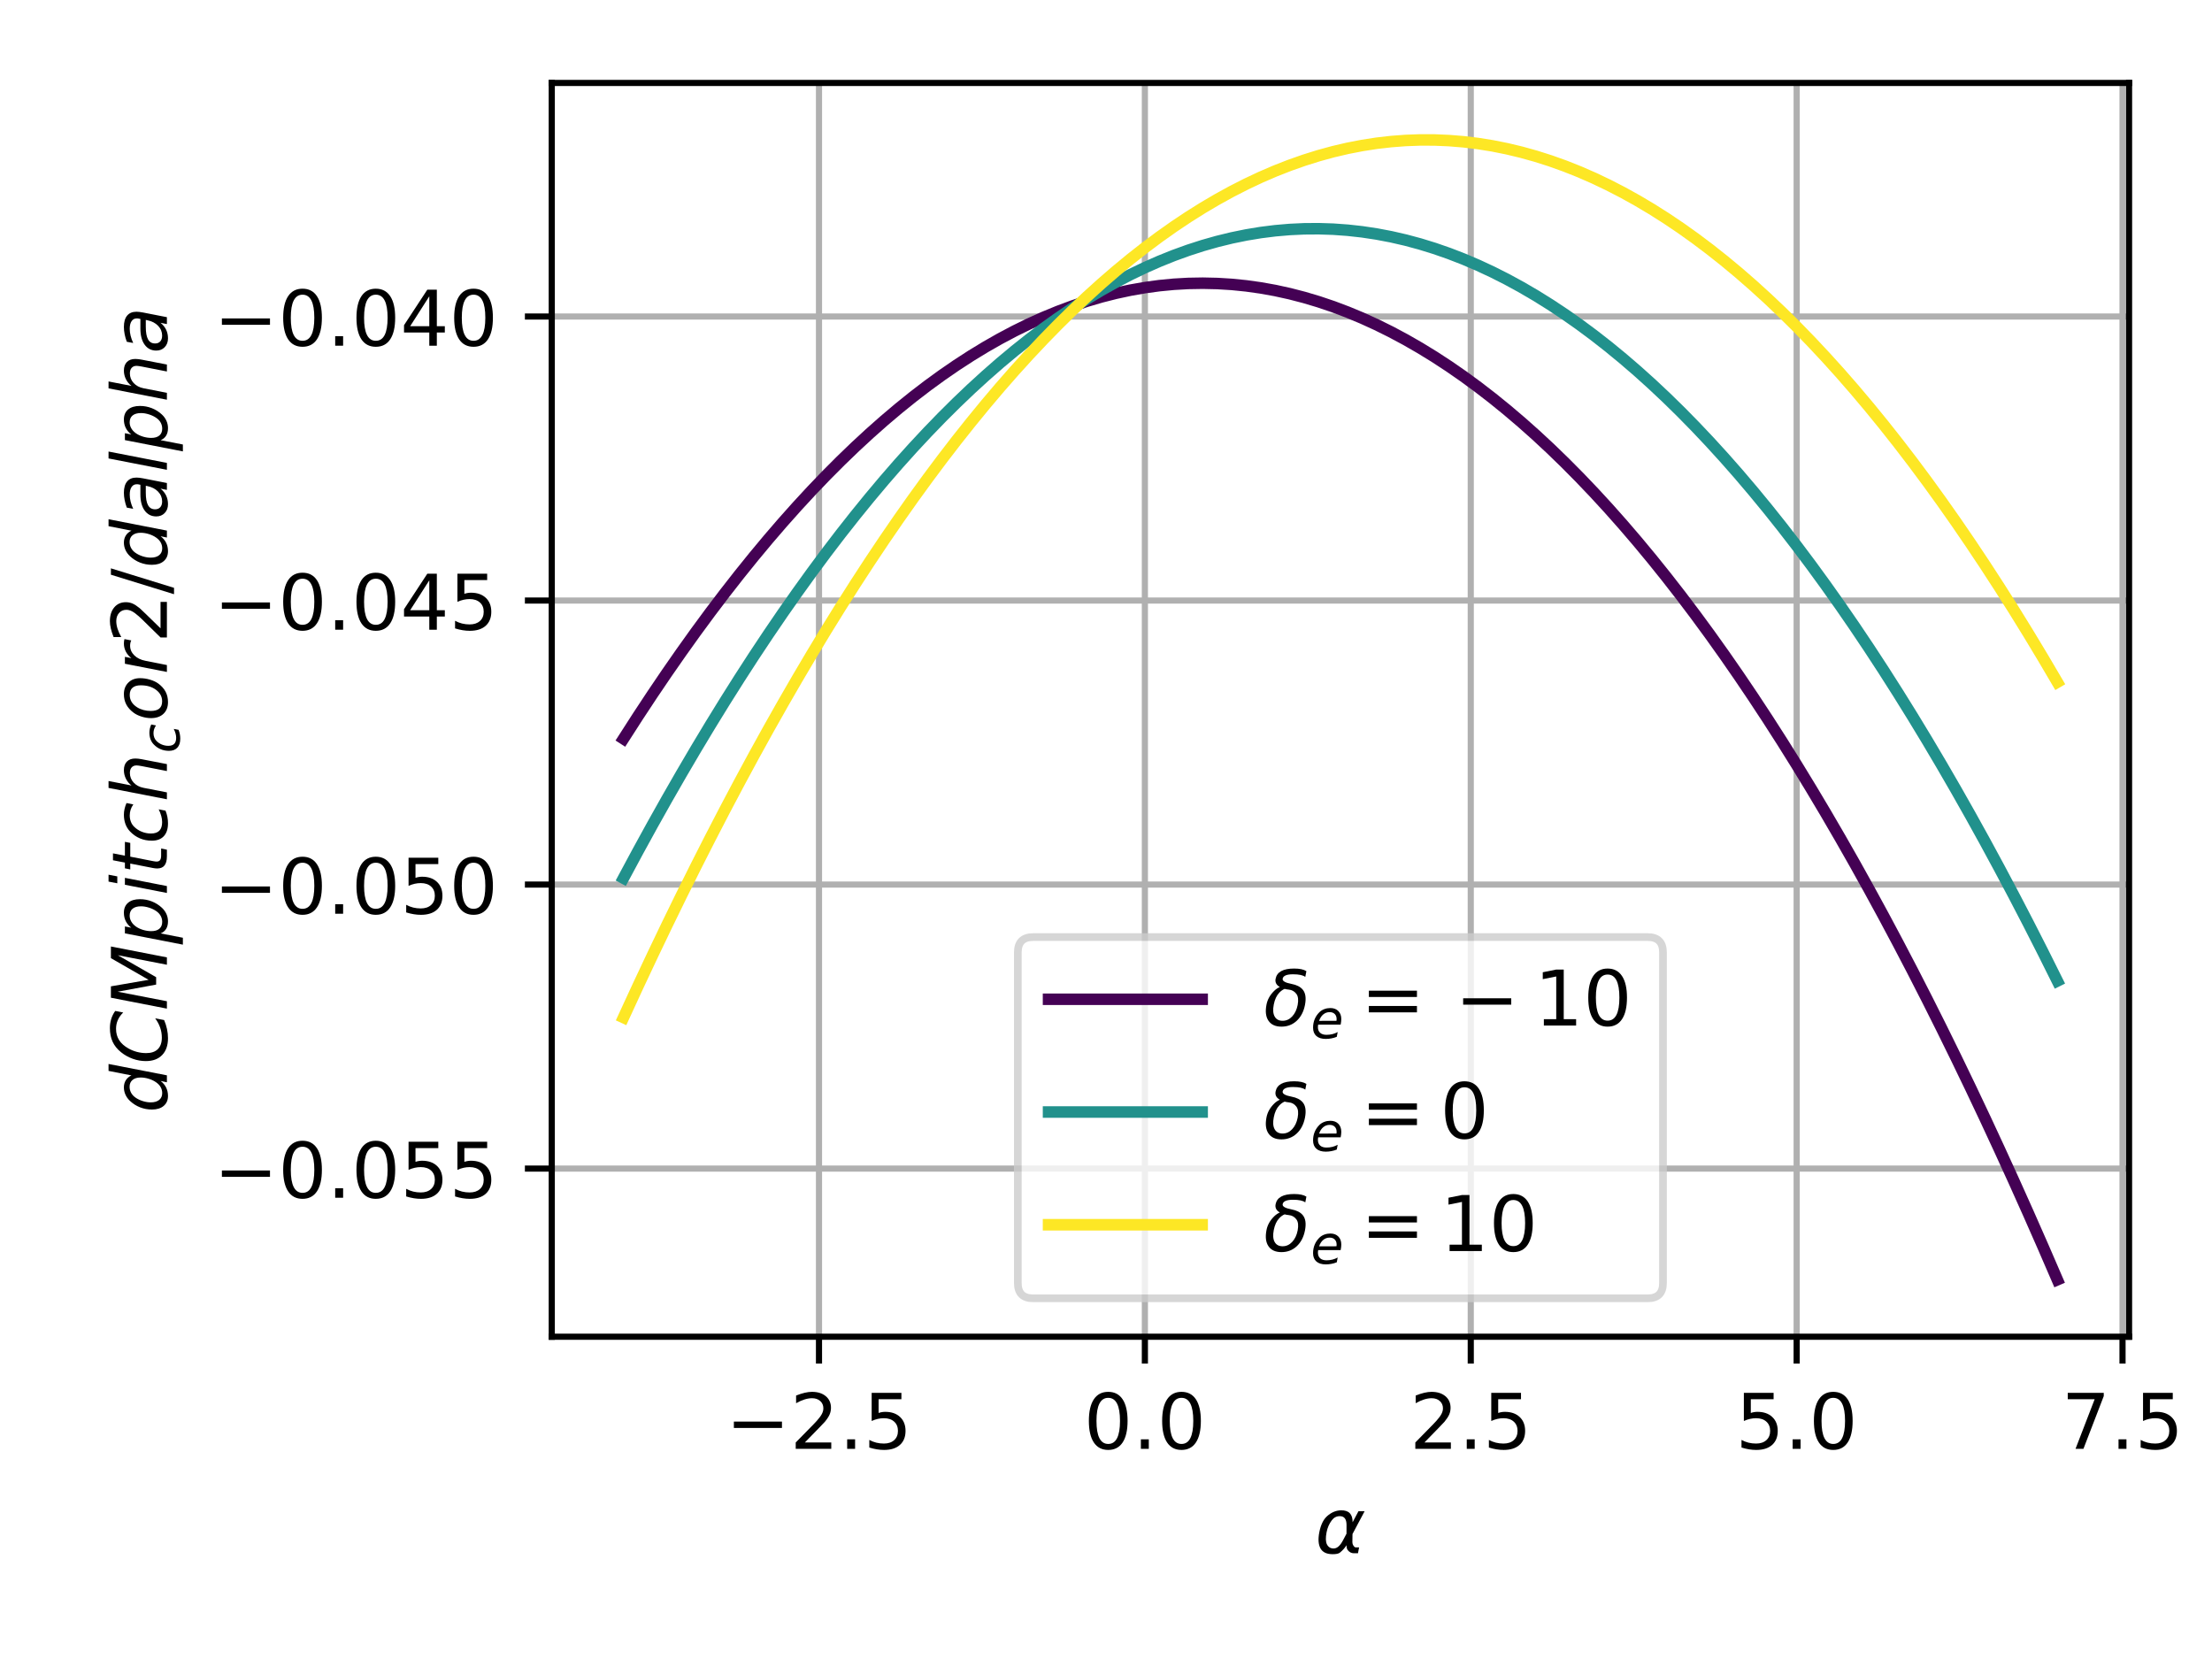
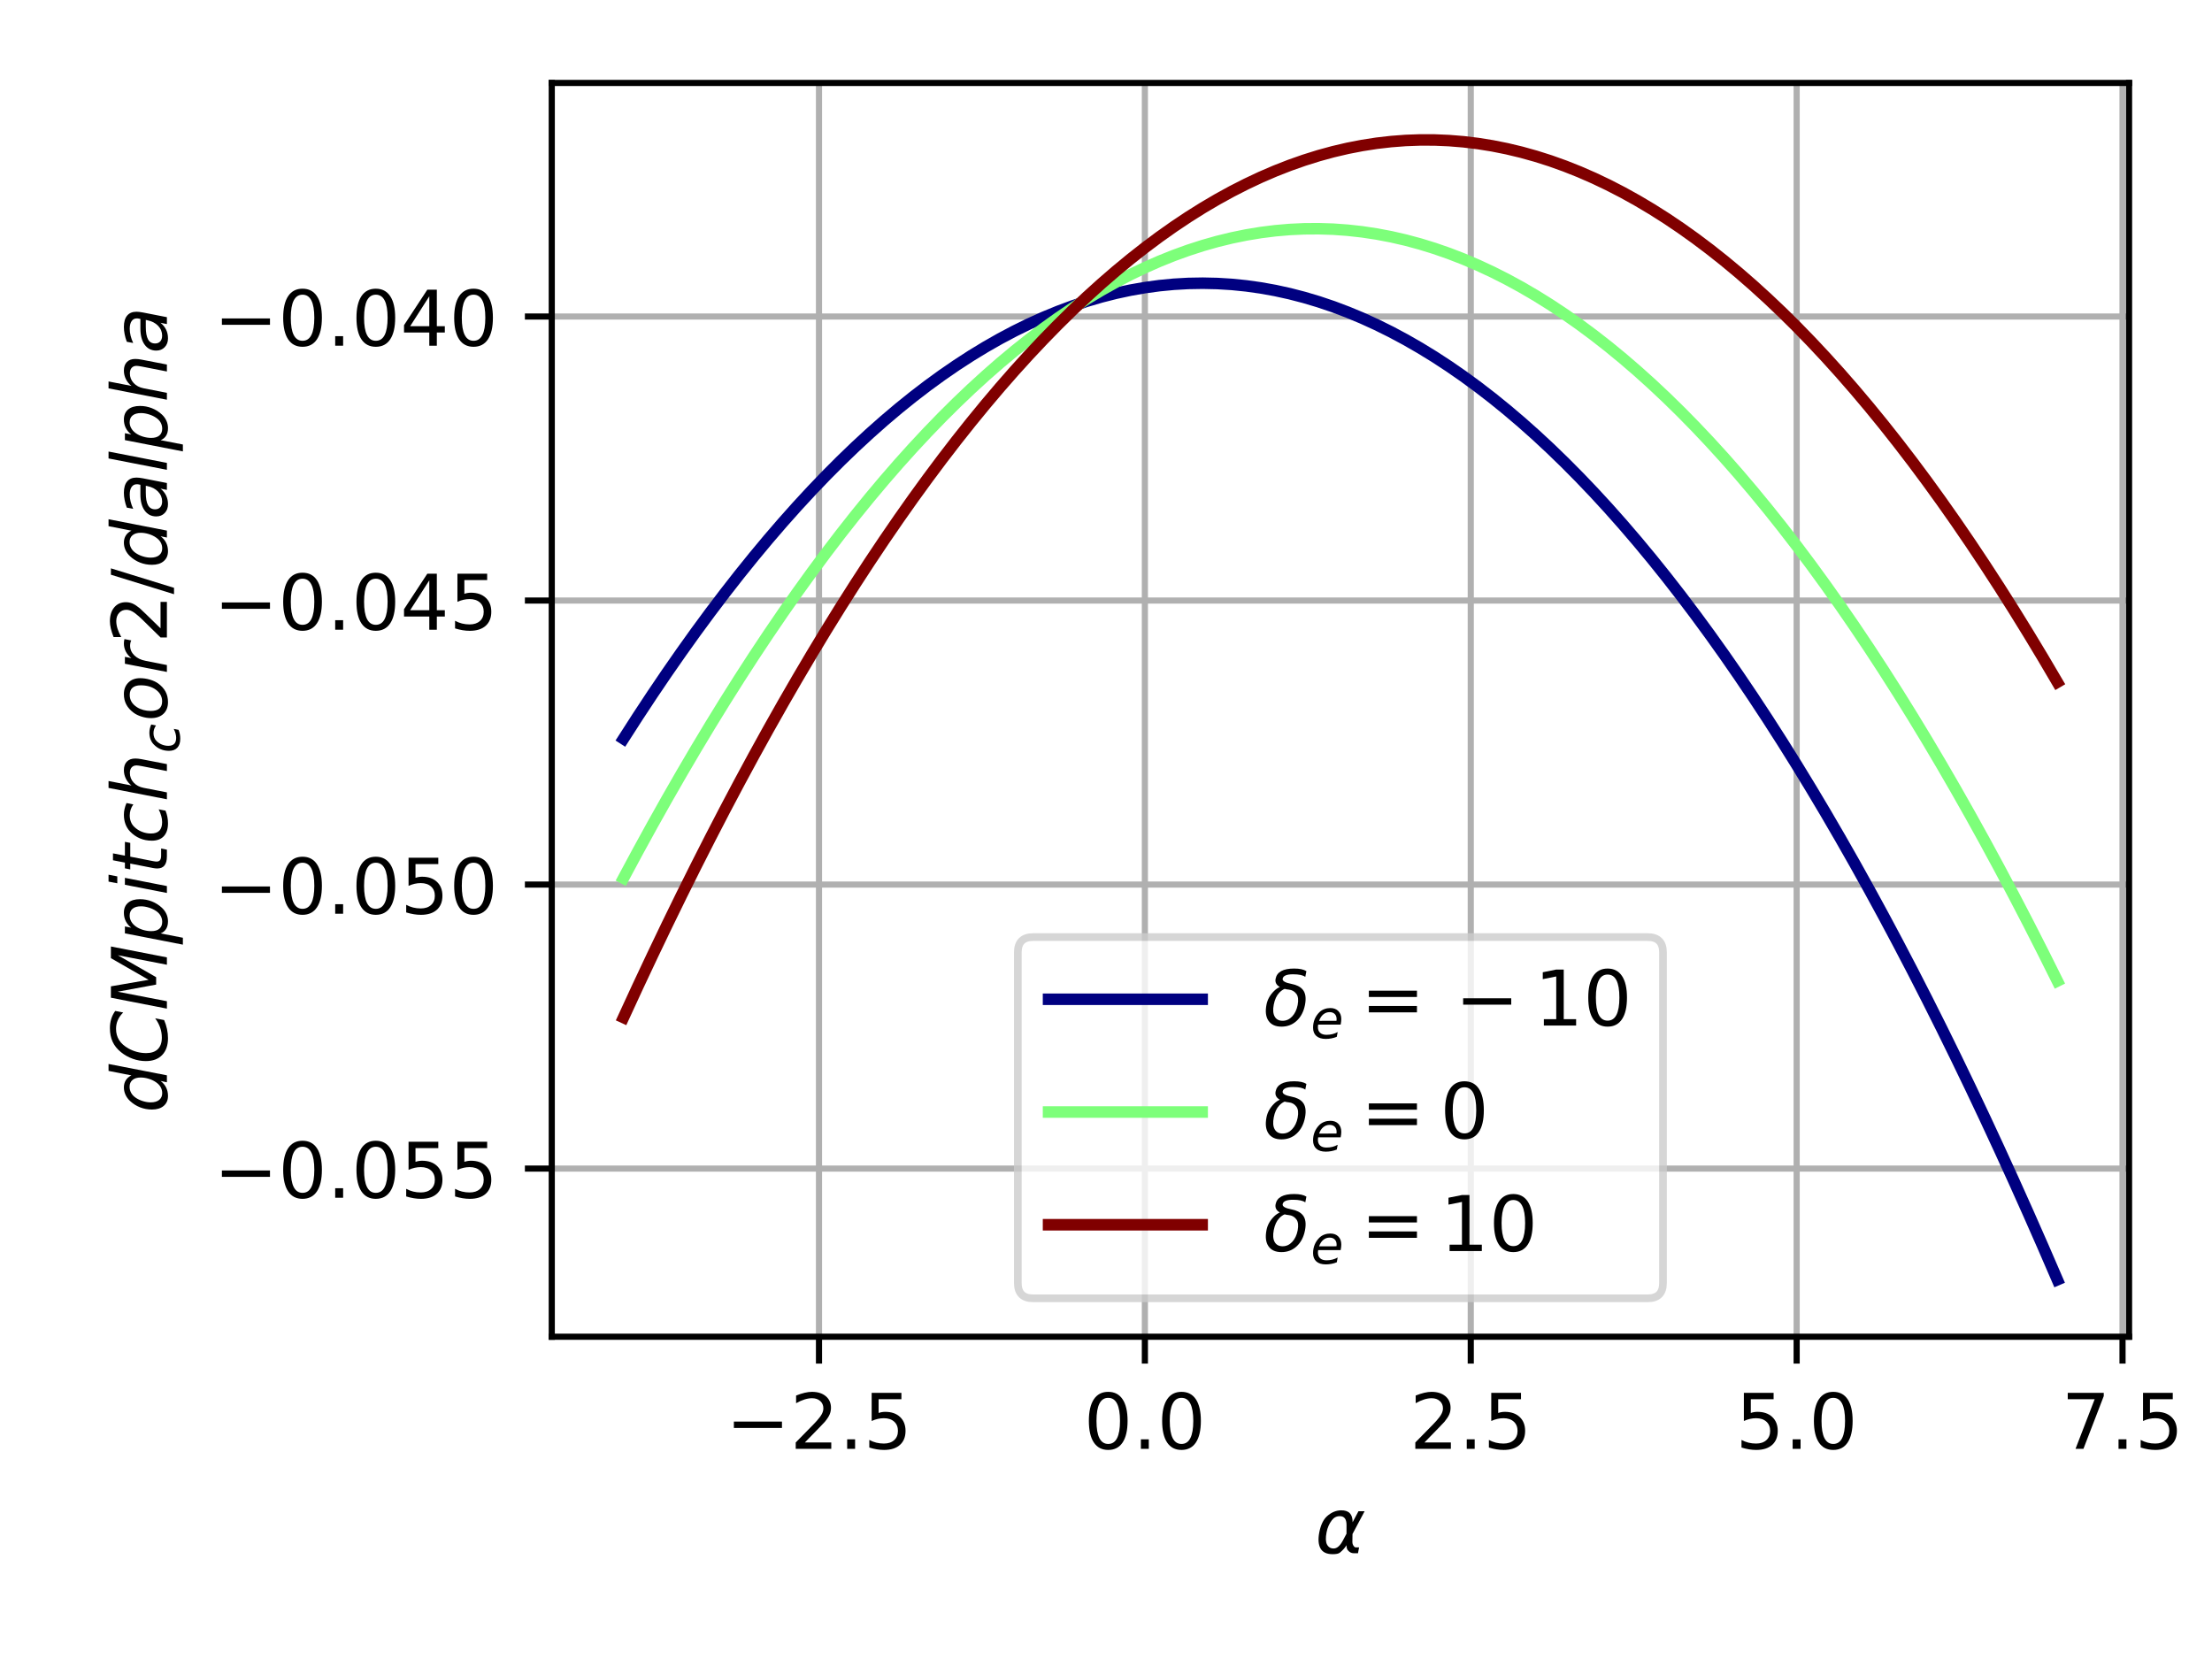
<svg xmlns="http://www.w3.org/2000/svg" xmlns:xlink="http://www.w3.org/1999/xlink" width="288pt" height="216pt" viewBox="0 0 288 216" version="1.1">
  <defs>
    <style type="text/css">*{stroke-linejoin: round; stroke-linecap: butt}</style>
  </defs>
  <g id="figure_1">
    <g id="patch_1">
      <path d="M 0 216  L 288 216  L 288 0  L 0 0  z " style="fill: #ffffff" />
    </g>
    <g id="axes_1">
      <g id="patch_2">
        <path d="M 71.84 174.04  L 277.2 174.04  L 277.2 10.8  L 71.84 10.8  z " style="fill: #ffffff" />
      </g>
      <g id="matplotlib.axis_1">
        <g id="xtick_1">
          <g id="line2d_1">
-             <path d="M 106.632 174.04  L 106.632 10.8  " clip-path="url(#pf25c2d1e1d)" style="fill: none; stroke: #b0b0b0; stroke-width: 0.8; stroke-linecap: square" />
+             <path d="M 106.632 174.04  L 106.632 10.8  " clip-path="url(#p28f68ff3bd)" style="fill: none; stroke: #b0b0b0; stroke-width: 0.8; stroke-linecap: square" />
          </g>
          <g id="line2d_2">
            <defs>
-               <path id="m52cda76f66" d="M 0 0  L 0 3.5  " style="stroke: #000000; stroke-width: 0.8" />
-             </defs>
-             <g>
-               <use xlink:href="#m52cda76f66" x="106.632" y="174.04" style="stroke: #000000; stroke-width: 0.8" />
+               <path id="m6001be375a" d="M 0 0  L 0 3.5  " style="stroke: #000000; stroke-width: 0.8" />
+             </defs>
+             <g>
+               <use xlink:href="#m6001be375a" x="106.632" y="174.04" style="stroke: #000000; stroke-width: 0.8" />
            </g>
          </g>
          <g id="text_1">
            <g transform="translate(94.49099 188.6384) scale(0.1 -0.1)">
              <defs>
                <path id="DejaVuSans-2212" d="M 678 2272  L 4684 2272  L 4684 1741  L 678 1741  L 678 2272  z " transform="scale(0.015625)" />
                <path id="DejaVuSans-32" d="M 1228 531  L 3431 531  L 3431 0  L 469 0  L 469 531  Q 828 903 1448 1529  Q 2069 2156 2228 2338  Q 2531 2678 2651 2914  Q 2772 3150 2772 3378  Q 2772 3750 2511 3984  Q 2250 4219 1831 4219  Q 1534 4219 1204 4116  Q 875 4013 500 3803  L 500 4441  Q 881 4594 1212 4672  Q 1544 4750 1819 4750  Q 2544 4750 2975 4387  Q 3406 4025 3406 3419  Q 3406 3131 3298 2873  Q 3191 2616 2906 2266  Q 2828 2175 2409 1742  Q 1991 1309 1228 531  z " transform="scale(0.015625)" />
                <path id="DejaVuSans-2e" d="M 684 794  L 1344 794  L 1344 0  L 684 0  L 684 794  z " transform="scale(0.015625)" />
                <path id="DejaVuSans-35" d="M 691 4666  L 3169 4666  L 3169 4134  L 1269 4134  L 1269 2991  Q 1406 3038 1543 3061  Q 1681 3084 1819 3084  Q 2600 3084 3056 2656  Q 3513 2228 3513 1497  Q 3513 744 3044 326  Q 2575 -91 1722 -91  Q 1428 -91 1123 -41  Q 819 9 494 109  L 494 744  Q 775 591 1075 516  Q 1375 441 1709 441  Q 2250 441 2565 725  Q 2881 1009 2881 1497  Q 2881 1984 2565 2268  Q 2250 2553 1709 2553  Q 1456 2553 1204 2497  Q 953 2441 691 2322  L 691 4666  z " transform="scale(0.015625)" />
              </defs>
              <use xlink:href="#DejaVuSans-2212" />
              <use xlink:href="#DejaVuSans-32" x="83.789" />
              <use xlink:href="#DejaVuSans-2e" x="147.412" />
              <use xlink:href="#DejaVuSans-35" x="179.199" />
            </g>
          </g>
        </g>
        <g id="xtick_2">
          <g id="line2d_3">
-             <path d="M 149.062 174.04  L 149.062 10.8  " clip-path="url(#pf25c2d1e1d)" style="fill: none; stroke: #b0b0b0; stroke-width: 0.8; stroke-linecap: square" />
+             <path d="M 149.062 174.04  L 149.062 10.8  " clip-path="url(#p28f68ff3bd)" style="fill: none; stroke: #b0b0b0; stroke-width: 0.8; stroke-linecap: square" />
          </g>
          <g id="line2d_4">
            <g>
-               <use xlink:href="#m52cda76f66" x="149.062" y="174.04" style="stroke: #000000; stroke-width: 0.8" />
+               <use xlink:href="#m6001be375a" x="149.062" y="174.04" style="stroke: #000000; stroke-width: 0.8" />
            </g>
          </g>
          <g id="text_2">
            <g transform="translate(141.1106 188.6384) scale(0.1 -0.1)">
              <defs>
                <path id="DejaVuSans-30" d="M 2034 4250  Q 1547 4250 1301 3770  Q 1056 3291 1056 2328  Q 1056 1369 1301 889  Q 1547 409 2034 409  Q 2525 409 2770 889  Q 3016 1369 3016 2328  Q 3016 3291 2770 3770  Q 2525 4250 2034 4250  z M 2034 4750  Q 2819 4750 3233 4129  Q 3647 3509 3647 2328  Q 3647 1150 3233 529  Q 2819 -91 2034 -91  Q 1250 -91 836 529  Q 422 1150 422 2328  Q 422 3509 836 4129  Q 1250 4750 2034 4750  z " transform="scale(0.015625)" />
              </defs>
              <use xlink:href="#DejaVuSans-30" />
              <use xlink:href="#DejaVuSans-2e" x="63.623" />
              <use xlink:href="#DejaVuSans-30" x="95.41" />
            </g>
          </g>
        </g>
        <g id="xtick_3">
          <g id="line2d_5">
-             <path d="M 191.492 174.04  L 191.492 10.8  " clip-path="url(#pf25c2d1e1d)" style="fill: none; stroke: #b0b0b0; stroke-width: 0.8; stroke-linecap: square" />
+             <path d="M 191.492 174.04  L 191.492 10.8  " clip-path="url(#p28f68ff3bd)" style="fill: none; stroke: #b0b0b0; stroke-width: 0.8; stroke-linecap: square" />
          </g>
          <g id="line2d_6">
            <g>
-               <use xlink:href="#m52cda76f66" x="191.492" y="174.04" style="stroke: #000000; stroke-width: 0.8" />
+               <use xlink:href="#m6001be375a" x="191.492" y="174.04" style="stroke: #000000; stroke-width: 0.8" />
            </g>
          </g>
          <g id="text_3">
            <g transform="translate(183.5403 188.6384) scale(0.1 -0.1)">
              <use xlink:href="#DejaVuSans-32" />
              <use xlink:href="#DejaVuSans-2e" x="63.623" />
              <use xlink:href="#DejaVuSans-35" x="95.41" />
            </g>
          </g>
        </g>
        <g id="xtick_4">
          <g id="line2d_7">
-             <path d="M 233.922 174.04  L 233.922 10.8  " clip-path="url(#pf25c2d1e1d)" style="fill: none; stroke: #b0b0b0; stroke-width: 0.8; stroke-linecap: square" />
+             <path d="M 233.922 174.04  L 233.922 10.8  " clip-path="url(#p28f68ff3bd)" style="fill: none; stroke: #b0b0b0; stroke-width: 0.8; stroke-linecap: square" />
          </g>
          <g id="line2d_8">
            <g>
-               <use xlink:href="#m52cda76f66" x="233.922" y="174.04" style="stroke: #000000; stroke-width: 0.8" />
+               <use xlink:href="#m6001be375a" x="233.922" y="174.04" style="stroke: #000000; stroke-width: 0.8" />
            </g>
          </g>
          <g id="text_4">
            <g transform="translate(225.9701 188.6384) scale(0.1 -0.1)">
              <use xlink:href="#DejaVuSans-35" />
              <use xlink:href="#DejaVuSans-2e" x="63.623" />
              <use xlink:href="#DejaVuSans-30" x="95.41" />
            </g>
          </g>
        </g>
        <g id="xtick_5">
          <g id="line2d_9">
-             <path d="M 276.351 174.04  L 276.351 10.8  " clip-path="url(#pf25c2d1e1d)" style="fill: none; stroke: #b0b0b0; stroke-width: 0.8; stroke-linecap: square" />
+             <path d="M 276.351 174.04  L 276.351 10.8  " clip-path="url(#p28f68ff3bd)" style="fill: none; stroke: #b0b0b0; stroke-width: 0.8; stroke-linecap: square" />
          </g>
          <g id="line2d_10">
            <g>
-               <use xlink:href="#m52cda76f66" x="276.351" y="174.04" style="stroke: #000000; stroke-width: 0.8" />
+               <use xlink:href="#m6001be375a" x="276.351" y="174.04" style="stroke: #000000; stroke-width: 0.8" />
            </g>
          </g>
          <g id="text_5">
            <g transform="translate(268.3998 188.6384) scale(0.1 -0.1)">
              <defs>
                <path id="DejaVuSans-37" d="M 525 4666  L 3525 4666  L 3525 4397  L 1831 0  L 1172 0  L 2766 4134  L 525 4134  L 525 4666  z " transform="scale(0.015625)" />
              </defs>
              <use xlink:href="#DejaVuSans-37" />
              <use xlink:href="#DejaVuSans-2e" x="63.623" />
              <use xlink:href="#DejaVuSans-35" x="95.41" />
            </g>
          </g>
        </g>
        <g id="text_6">
          <g transform="translate(171.22 202.3166) scale(0.1 -0.1)">
            <defs>
              <path id="DejaVuSans-Oblique-3b1" d="M 2619 1628  L 2622 2350  Q 2625 3088 2069 3091  Q 1653 3094 1394 2747  Q 1069 2319 959 1747  Q 825 1059 994 731  Q 1169 397 1547 397  Q 1966 397 2319 1063  L 2619 1628  z M 2166 3578  Q 3141 3594 3128 2584  Q 3128 2584 3616 3500  L 4128 3500  L 3119 1603  L 3109 919  Q 3109 766 3194 638  Q 3291 488 3391 488  L 3669 488  L 3575 0  L 3228 0  Q 2934 0 2722 263  Q 2622 394 2619 669  Q 2416 334 2066 50  Q 1900 -81 1453 -78  Q 722 -72 456 397  Q 184 884 353 1747  Q 534 2675 1009 3097  Q 1544 3569 2166 3578  z " transform="scale(0.015625)" />
            </defs>
            <use xlink:href="#DejaVuSans-Oblique-3b1" transform="translate(0 0.84375)" />
          </g>
        </g>
      </g>
      <g id="matplotlib.axis_2">
        <g id="ytick_1">
          <g id="line2d_11">
-             <path d="M 71.84 152.146  L 277.2 152.146  " clip-path="url(#pf25c2d1e1d)" style="fill: none; stroke: #b0b0b0; stroke-width: 0.8; stroke-linecap: square" />
+             <path d="M 71.84 152.146  L 277.2 152.146  " clip-path="url(#p28f68ff3bd)" style="fill: none; stroke: #b0b0b0; stroke-width: 0.8; stroke-linecap: square" />
          </g>
          <g id="line2d_12">
            <defs>
-               <path id="mc0b4e2c771" d="M 0 0  L -3.5 0  " style="stroke: #000000; stroke-width: 0.8" />
-             </defs>
-             <g>
-               <use xlink:href="#mc0b4e2c771" x="71.84" y="152.146" style="stroke: #000000; stroke-width: 0.8" />
+               <path id="m3c1f81f10a" d="M 0 0  L -3.5 0  " style="stroke: #000000; stroke-width: 0.8" />
+             </defs>
+             <g>
+               <use xlink:href="#m3c1f81f10a" x="71.84" y="152.146" style="stroke: #000000; stroke-width: 0.8" />
            </g>
          </g>
          <g id="text_7">
            <g transform="translate(27.83219 155.9451) scale(0.1 -0.1)">
              <use xlink:href="#DejaVuSans-2212" />
              <use xlink:href="#DejaVuSans-30" x="83.789" />
              <use xlink:href="#DejaVuSans-2e" x="147.412" />
              <use xlink:href="#DejaVuSans-30" x="179.199" />
              <use xlink:href="#DejaVuSans-35" x="242.822" />
              <use xlink:href="#DejaVuSans-35" x="306.445" />
            </g>
          </g>
        </g>
        <g id="ytick_2">
          <g id="line2d_13">
-             <path d="M 71.84 115.167  L 277.2 115.167  " clip-path="url(#pf25c2d1e1d)" style="fill: none; stroke: #b0b0b0; stroke-width: 0.8; stroke-linecap: square" />
+             <path d="M 71.84 115.167  L 277.2 115.167  " clip-path="url(#p28f68ff3bd)" style="fill: none; stroke: #b0b0b0; stroke-width: 0.8; stroke-linecap: square" />
          </g>
          <g id="line2d_14">
            <g>
-               <use xlink:href="#mc0b4e2c771" x="71.84" y="115.167" style="stroke: #000000; stroke-width: 0.8" />
+               <use xlink:href="#m3c1f81f10a" x="71.84" y="115.167" style="stroke: #000000; stroke-width: 0.8" />
            </g>
          </g>
          <g id="text_8">
            <g transform="translate(27.83219 118.9666) scale(0.1 -0.1)">
              <use xlink:href="#DejaVuSans-2212" />
              <use xlink:href="#DejaVuSans-30" x="83.789" />
              <use xlink:href="#DejaVuSans-2e" x="147.412" />
              <use xlink:href="#DejaVuSans-30" x="179.199" />
              <use xlink:href="#DejaVuSans-35" x="242.822" />
              <use xlink:href="#DejaVuSans-30" x="306.445" />
            </g>
          </g>
        </g>
        <g id="ytick_3">
          <g id="line2d_15">
-             <path d="M 71.84 78.189  L 277.2 78.189  " clip-path="url(#pf25c2d1e1d)" style="fill: none; stroke: #b0b0b0; stroke-width: 0.8; stroke-linecap: square" />
+             <path d="M 71.84 78.189  L 277.2 78.189  " clip-path="url(#p28f68ff3bd)" style="fill: none; stroke: #b0b0b0; stroke-width: 0.8; stroke-linecap: square" />
          </g>
          <g id="line2d_16">
            <g>
-               <use xlink:href="#mc0b4e2c771" x="71.84" y="78.189" style="stroke: #000000; stroke-width: 0.8" />
+               <use xlink:href="#m3c1f81f10a" x="71.84" y="78.189" style="stroke: #000000; stroke-width: 0.8" />
            </g>
          </g>
          <g id="text_9">
            <g transform="translate(27.83219 81.98812) scale(0.1 -0.1)">
              <defs>
                <path id="DejaVuSans-34" d="M 2419 4116  L 825 1625  L 2419 1625  L 2419 4116  z M 2253 4666  L 3047 4666  L 3047 1625  L 3713 1625  L 3713 1100  L 3047 1100  L 3047 0  L 2419 0  L 2419 1100  L 313 1100  L 313 1709  L 2253 4666  z " transform="scale(0.015625)" />
              </defs>
              <use xlink:href="#DejaVuSans-2212" />
              <use xlink:href="#DejaVuSans-30" x="83.789" />
              <use xlink:href="#DejaVuSans-2e" x="147.412" />
              <use xlink:href="#DejaVuSans-30" x="179.199" />
              <use xlink:href="#DejaVuSans-34" x="242.822" />
              <use xlink:href="#DejaVuSans-35" x="306.445" />
            </g>
          </g>
        </g>
        <g id="ytick_4">
          <g id="line2d_17">
-             <path d="M 71.84 41.21  L 277.2 41.21  " clip-path="url(#pf25c2d1e1d)" style="fill: none; stroke: #b0b0b0; stroke-width: 0.8; stroke-linecap: square" />
+             <path d="M 71.84 41.21  L 277.2 41.21  " clip-path="url(#p28f68ff3bd)" style="fill: none; stroke: #b0b0b0; stroke-width: 0.8; stroke-linecap: square" />
          </g>
          <g id="line2d_18">
            <g>
-               <use xlink:href="#mc0b4e2c771" x="71.84" y="41.21" style="stroke: #000000; stroke-width: 0.8" />
+               <use xlink:href="#m3c1f81f10a" x="71.84" y="41.21" style="stroke: #000000; stroke-width: 0.8" />
            </g>
          </g>
          <g id="text_10">
            <g transform="translate(27.83219 45.00962) scale(0.1 -0.1)">
              <use xlink:href="#DejaVuSans-2212" />
              <use xlink:href="#DejaVuSans-30" x="83.789" />
              <use xlink:href="#DejaVuSans-2e" x="147.412" />
              <use xlink:href="#DejaVuSans-30" x="179.199" />
              <use xlink:href="#DejaVuSans-34" x="242.822" />
              <use xlink:href="#DejaVuSans-30" x="306.445" />
            </g>
          </g>
        </g>
        <g id="text_11">
          <g transform="translate(21.73219 144.92) rotate(-90) scale(0.1 -0.1)">
            <defs>
              <path id="DejaVuSans-Oblique-64" d="M 2675 525  Q 2444 222 2128 65  Q 1813 -91 1428 -91  Q 903 -91 598 267  Q 294 625 294 1247  Q 294 1766 478 2236  Q 663 2706 1013 3078  Q 1244 3325 1534 3454  Q 1825 3584 2144 3584  Q 2481 3584 2739 3421  Q 2997 3259 3138 2956  L 3513 4863  L 4091 4863  L 3144 0  L 2566 0  L 2675 525  z M 891 1350  Q 891 897 1095 644  Q 1300 391 1663 391  Q 1931 391 2161 520  Q 2391 650 2566 903  Q 2750 1166 2856 1509  Q 2963 1853 2963 2188  Q 2963 2622 2758 2865  Q 2553 3109 2194 3109  Q 1922 3109 1687 2981  Q 1453 2853 1288 2613  Q 1106 2353 998 2009  Q 891 1666 891 1350  z " transform="scale(0.015625)" />
              <path id="DejaVuSans-Oblique-43" d="M 4447 4306  L 4319 3641  Q 4019 3944 3683 4091  Q 3347 4238 2956 4238  Q 2422 4238 2017 3981  Q 1613 3725 1319 3200  Q 1131 2863 1032 2486  Q 934 2109 934 1728  Q 934 1091 1264 756  Q 1594 422 2222 422  Q 2656 422 3056 561  Q 3456 700 3834 978  L 3688 231  Q 3316 72 2936 -9  Q 2556 -91 2175 -91  Q 1278 -91 773 396  Q 269 884 269 1753  Q 269 2309 461 2846  Q 653 3384 1013 3828  Q 1394 4300 1883 4525  Q 2372 4750 3022 4750  Q 3422 4750 3780 4639  Q 4138 4528 4447 4306  z " transform="scale(0.015625)" />
              <path id="DejaVuSans-Oblique-4d" d="M 1081 4666  L 2028 4666  L 2572 1522  L 4378 4666  L 5350 4666  L 4441 0  L 3828 0  L 4622 4091  L 2791 897  L 2175 897  L 1581 4103  L 788 0  L 172 0  L 1081 4666  z " transform="scale(0.015625)" />
              <path id="DejaVuSans-Oblique-70" d="M 3175 2156  Q 3175 2616 2975 2859  Q 2775 3103 2400 3103  Q 2144 3103 1911 2972  Q 1678 2841 1497 2591  Q 1319 2344 1212 1994  Q 1106 1644 1106 1300  Q 1106 863 1306 627  Q 1506 391 1875 391  Q 2147 391 2380 519  Q 2613 647 2778 891  Q 2956 1147 3065 1494  Q 3175 1841 3175 2156  z M 1394 2969  Q 1625 3272 1939 3428  Q 2253 3584 2638 3584  Q 3175 3584 3472 3232  Q 3769 2881 3769 2247  Q 3769 1728 3584 1258  Q 3400 788 3053 416  Q 2822 169 2531 39  Q 2241 -91 1919 -91  Q 1547 -91 1294 64  Q 1041 219 916 525  L 556 -1331  L -19 -1331  L 922 3500  L 1497 3500  L 1394 2969  z " transform="scale(0.015625)" />
              <path id="DejaVuSans-Oblique-69" d="M 1172 4863  L 1747 4863  L 1606 4134  L 1031 4134  L 1172 4863  z M 909 3500  L 1484 3500  L 800 0  L 225 0  L 909 3500  z " transform="scale(0.015625)" />
              <path id="DejaVuSans-Oblique-74" d="M 2706 3500  L 2619 3053  L 1472 3053  L 1100 1153  Q 1081 1047 1072 975  Q 1063 903 1063 863  Q 1063 663 1183 572  Q 1303 481 1569 481  L 2150 481  L 2053 0  L 1503 0  Q 991 0 739 200  Q 488 400 488 806  Q 488 878 497 964  Q 506 1050 525 1153  L 897 3053  L 409 3053  L 500 3500  L 978 3500  L 1172 4494  L 1747 4494  L 1556 3500  L 2706 3500  z " transform="scale(0.015625)" />
              <path id="DejaVuSans-Oblique-63" d="M 3431 3366  L 3316 2797  Q 3109 2947 2876 3022  Q 2644 3097 2394 3097  Q 2119 3097 1870 3000  Q 1622 2903 1453 2725  Q 1184 2453 1037 2087  Q 891 1722 891 1331  Q 891 859 1127 628  Q 1363 397 1844 397  Q 2081 397 2348 469  Q 2616 541 2906 684  L 2797 116  Q 2547 13 2283 -39  Q 2019 -91 1741 -91  Q 1044 -91 669 257  Q 294 606 294 1253  Q 294 1797 489 2255  Q 684 2713 1069 3078  Q 1331 3328 1684 3456  Q 2038 3584 2456 3584  Q 2700 3584 2940 3529  Q 3181 3475 3431 3366  z " transform="scale(0.015625)" />
              <path id="DejaVuSans-Oblique-68" d="M 3566 2113  L 3156 0  L 2578 0  L 2988 2091  Q 3016 2238 3031 2350  Q 3047 2463 3047 2528  Q 3047 2791 2881 2937  Q 2716 3084 2419 3084  Q 1956 3084 1617 2771  Q 1278 2459 1178 1941  L 800 0  L 225 0  L 1172 4863  L 1747 4863  L 1375 2950  Q 1594 3244 1934 3414  Q 2275 3584 2650 3584  Q 3113 3584 3367 3334  Q 3622 3084 3622 2631  Q 3622 2519 3608 2391  Q 3594 2263 3566 2113  z " transform="scale(0.015625)" />
              <path id="DejaVuSans-Oblique-6f" d="M 1625 -91  Q 1009 -91 651 289  Q 294 669 294 1325  Q 294 1706 417 2101  Q 541 2497 738 2766  Q 1047 3184 1428 3384  Q 1809 3584 2291 3584  Q 2888 3584 3255 3212  Q 3622 2841 3622 2241  Q 3622 1825 3500 1412  Q 3378 1000 3181 728  Q 2875 309 2494 109  Q 2113 -91 1625 -91  z M 891 1344  Q 891 869 1089 633  Q 1288 397 1691 397  Q 2269 397 2648 901  Q 3028 1406 3028 2181  Q 3028 2634 2825 2865  Q 2622 3097 2228 3097  Q 1903 3097 1650 2945  Q 1397 2794 1197 2484  Q 1050 2253 970 1956  Q 891 1659 891 1344  z " transform="scale(0.015625)" />
              <path id="DejaVuSans-Oblique-72" d="M 2853 2969  Q 2766 3016 2653 3041  Q 2541 3066 2413 3066  Q 1953 3066 1609 2717  Q 1266 2369 1153 1784  L 800 0  L 225 0  L 909 3500  L 1484 3500  L 1375 2956  Q 1603 3259 1920 3421  Q 2238 3584 2597 3584  Q 2691 3584 2781 3573  Q 2872 3563 2963 3538  L 2853 2969  z " transform="scale(0.015625)" />
              <path id="DejaVuSans-2f" d="M 1625 4666  L 2156 4666  L 531 -594  L 0 -594  L 1625 4666  z " transform="scale(0.015625)" />
              <path id="DejaVuSans-Oblique-61" d="M 3438 1997  L 3047 0  L 2472 0  L 2578 531  Q 2325 219 2001 64  Q 1678 -91 1281 -91  Q 834 -91 548 182  Q 263 456 263 884  Q 263 1497 752 1853  Q 1241 2209 2100 2209  L 2900 2209  L 2931 2363  Q 2938 2388 2941 2417  Q 2944 2447 2944 2509  Q 2944 2788 2717 2942  Q 2491 3097 2081 3097  Q 1800 3097 1504 3025  Q 1209 2953 897 2809  L 997 3341  Q 1322 3463 1633 3523  Q 1944 3584 2234 3584  Q 2853 3584 3176 3315  Q 3500 3047 3500 2534  Q 3500 2431 3484 2292  Q 3469 2153 3438 1997  z M 2816 1759  L 2241 1759  Q 1534 1759 1195 1570  Q 856 1381 856 984  Q 856 709 1029 553  Q 1203 397 1509 397  Q 1978 397 2328 733  Q 2678 1069 2791 1631  L 2816 1759  z " transform="scale(0.015625)" />
              <path id="DejaVuSans-Oblique-6c" d="M 1172 4863  L 1747 4863  L 800 0  L 225 0  L 1172 4863  z " transform="scale(0.015625)" />
            </defs>
            <use xlink:href="#DejaVuSans-Oblique-64" transform="translate(0 0.015625)" />
            <use xlink:href="#DejaVuSans-Oblique-43" transform="translate(63.47656 0.015625)" />
            <use xlink:href="#DejaVuSans-Oblique-4d" transform="translate(133.3008 0.015625)" />
            <use xlink:href="#DejaVuSans-Oblique-70" transform="translate(219.5801 0.015625)" />
            <use xlink:href="#DejaVuSans-Oblique-69" transform="translate(283.0566 0.015625)" />
            <use xlink:href="#DejaVuSans-Oblique-74" transform="translate(310.8398 0.015625)" />
            <use xlink:href="#DejaVuSans-Oblique-63" transform="translate(350.0488 0.015625)" />
            <use xlink:href="#DejaVuSans-Oblique-68" transform="translate(405.0293 0.015625)" />
            <use xlink:href="#DejaVuSans-Oblique-63" transform="translate(468.4082 -16.39062) scale(0.7)" />
            <use xlink:href="#DejaVuSans-Oblique-6f" transform="translate(509.6289 0.015625)" />
            <use xlink:href="#DejaVuSans-Oblique-72" transform="translate(570.8105 0.015625)" />
            <use xlink:href="#DejaVuSans-32" transform="translate(611.9238 0.015625)" />
            <use xlink:href="#DejaVuSans-2f" transform="translate(675.5469 0.015625)" />
            <use xlink:href="#DejaVuSans-Oblique-64" transform="translate(709.2383 0.015625)" />
            <use xlink:href="#DejaVuSans-Oblique-61" transform="translate(772.7148 0.015625)" />
            <use xlink:href="#DejaVuSans-Oblique-6c" transform="translate(833.9941 0.015625)" />
            <use xlink:href="#DejaVuSans-Oblique-70" transform="translate(861.7773 0.015625)" />
            <use xlink:href="#DejaVuSans-Oblique-68" transform="translate(925.2539 0.015625)" />
            <use xlink:href="#DejaVuSans-Oblique-61" transform="translate(988.6328 0.015625)" />
          </g>
        </g>
      </g>
      <g id="line2d_19">
-         <path d="M 81.175 96.189  L 83.06 93.256  L 84.946 90.397  L 86.832 87.612  L 88.718 84.902  L 90.603 82.266  L 92.489 79.704  L 94.375 77.217  L 96.261 74.804  L 98.146 72.466  L 100.032 70.202  L 101.918 68.012  L 103.804 65.897  L 105.69 63.856  L 107.575 61.89  L 109.461 59.998  L 111.347 58.18  L 113.233 56.437  L 115.118 54.768  L 117.004 53.173  L 118.89 51.653  L 120.776 50.207  L 122.661 48.836  L 124.547 47.539  L 126.433 46.316  L 128.319 45.168  L 130.204 44.094  L 132.09 43.095  L 133.976 42.17  L 135.862 41.319  L 137.748 40.543  L 139.633 39.841  L 141.519 39.213  L 143.405 38.66  L 145.291 38.181  L 147.176 37.777  L 149.062 37.447  L 150.948 37.191  L 152.834 37.01  L 154.719 36.903  L 156.605 36.871  L 158.491 36.913  L 160.377 37.029  L 162.263 37.22  L 164.148 37.485  L 166.034 37.824  L 167.92 38.238  L 169.806 38.727  L 171.691 39.289  L 173.577 39.926  L 175.463 40.638  L 177.349 41.423  L 179.234 42.284  L 181.12 43.218  L 183.006 44.227  L 184.892 45.311  L 186.777 46.468  L 188.663 47.7  L 190.549 49.007  L 192.435 50.388  L 194.321 51.843  L 196.206 53.373  L 198.092 54.977  L 199.978 56.655  L 201.864 58.408  L 203.749 60.235  L 205.635 62.137  L 207.521 64.113  L 209.407 66.163  L 211.292 68.288  L 213.178 70.487  L 215.064 72.761  L 216.95 75.109  L 218.836 77.531  L 220.721 80.027  L 222.607 82.599  L 224.493 85.244  L 226.379 87.964  L 228.264 90.758  L 230.15 93.627  L 232.036 96.57  L 233.922 99.587  L 235.807 102.679  L 237.693 105.845  L 239.579 109.086  L 241.465 112.4  L 243.35 115.79  L 245.236 119.253  L 247.122 122.792  L 249.008 126.404  L 250.894 130.091  L 252.779 133.852  L 254.665 137.688  L 256.551 141.598  L 258.437 145.582  L 260.322 149.641  L 262.208 153.774  L 264.094 157.982  L 265.98 162.264  L 267.865 166.62  " clip-path="url(#pf25c2d1e1d)" style="fill: none; stroke: #440154; stroke-width: 1.5; stroke-linecap: square" />
+         <path d="M 81.175 96.189  L 83.06 93.256  L 84.946 90.397  L 86.832 87.612  L 88.718 84.902  L 90.603 82.266  L 92.489 79.704  L 94.375 77.217  L 96.261 74.804  L 98.146 72.466  L 100.032 70.202  L 101.918 68.012  L 103.804 65.897  L 105.69 63.856  L 107.575 61.89  L 109.461 59.998  L 111.347 58.18  L 113.233 56.437  L 115.118 54.768  L 117.004 53.173  L 118.89 51.653  L 120.776 50.207  L 122.661 48.836  L 124.547 47.539  L 126.433 46.316  L 128.319 45.168  L 130.204 44.094  L 132.09 43.095  L 133.976 42.17  L 135.862 41.319  L 137.748 40.543  L 139.633 39.841  L 141.519 39.213  L 143.405 38.66  L 145.291 38.181  L 147.176 37.777  L 149.062 37.447  L 150.948 37.191  L 152.834 37.01  L 154.719 36.903  L 156.605 36.871  L 158.491 36.913  L 160.377 37.029  L 162.263 37.22  L 164.148 37.485  L 166.034 37.824  L 167.92 38.238  L 169.806 38.727  L 171.691 39.289  L 173.577 39.926  L 175.463 40.638  L 177.349 41.423  L 179.234 42.284  L 181.12 43.218  L 183.006 44.227  L 184.892 45.311  L 186.777 46.468  L 188.663 47.7  L 190.549 49.007  L 192.435 50.388  L 194.321 51.843  L 196.206 53.373  L 198.092 54.977  L 199.978 56.655  L 201.864 58.408  L 203.749 60.235  L 205.635 62.137  L 207.521 64.113  L 209.407 66.163  L 211.292 68.288  L 213.178 70.487  L 215.064 72.761  L 216.95 75.109  L 218.836 77.531  L 220.721 80.027  L 222.607 82.599  L 224.493 85.244  L 226.379 87.964  L 228.264 90.758  L 230.15 93.627  L 232.036 96.57  L 233.922 99.587  L 235.807 102.679  L 237.693 105.845  L 239.579 109.086  L 241.465 112.4  L 243.35 115.79  L 245.236 119.253  L 247.122 122.792  L 249.008 126.404  L 250.894 130.091  L 252.779 133.852  L 254.665 137.688  L 256.551 141.598  L 258.437 145.582  L 260.322 149.641  L 262.208 153.774  L 264.094 157.982  L 265.98 162.264  L 267.865 166.62  " clip-path="url(#p28f68ff3bd)" style="fill: none; stroke: #000080; stroke-width: 1.5; stroke-linecap: square" />
      </g>
      <g id="line2d_20">
-         <path d="M 81.175 114.337  L 83.06 110.827  L 84.946 107.392  L 86.832 104.031  L 88.718 100.744  L 90.603 97.532  L 92.489 94.394  L 94.375 91.331  L 96.261 88.342  L 98.146 85.427  L 100.032 82.587  L 101.918 79.821  L 103.804 77.13  L 105.69 74.512  L 107.575 71.97  L 109.461 69.501  L 111.347 67.108  L 113.233 64.788  L 115.118 62.543  L 117.004 60.372  L 118.89 58.276  L 120.776 56.254  L 122.661 54.306  L 124.547 52.433  L 126.433 50.634  L 128.319 48.91  L 130.204 47.259  L 132.09 45.684  L 133.976 44.182  L 135.862 42.756  L 137.748 41.403  L 139.633 40.125  L 141.519 38.921  L 143.405 37.792  L 145.291 36.737  L 147.176 35.756  L 149.062 34.85  L 150.948 34.018  L 152.834 33.261  L 154.719 32.578  L 156.605 31.969  L 158.491 31.435  L 160.377 30.975  L 162.263 30.589  L 164.148 30.278  L 166.034 30.041  L 167.92 29.879  L 169.806 29.791  L 171.691 29.778  L 173.577 29.838  L 175.463 29.974  L 177.349 30.183  L 179.234 30.467  L 181.12 30.825  L 183.006 31.258  L 184.892 31.765  L 186.777 32.347  L 188.663 33.003  L 190.549 33.733  L 192.435 34.538  L 194.321 35.417  L 196.206 36.37  L 198.092 37.398  L 199.978 38.5  L 201.864 39.677  L 203.749 40.928  L 205.635 42.253  L 207.521 43.653  L 209.407 45.127  L 211.292 46.675  L 213.178 48.298  L 215.064 49.996  L 216.95 51.767  L 218.836 53.613  L 220.721 55.534  L 222.607 57.529  L 224.493 59.598  L 226.379 61.742  L 228.264 63.96  L 230.15 66.252  L 232.036 68.619  L 233.922 71.06  L 235.807 73.575  L 237.693 76.165  L 239.579 78.83  L 241.465 81.568  L 243.35 84.381  L 245.236 87.269  L 247.122 90.231  L 249.008 93.267  L 250.894 96.378  L 252.779 99.563  L 254.665 102.822  L 256.551 106.156  L 258.437 109.564  L 260.322 113.047  L 262.208 116.604  L 264.094 120.235  L 265.98 123.941  L 267.865 127.721  " clip-path="url(#pf25c2d1e1d)" style="fill: none; stroke: #21918c; stroke-width: 1.5; stroke-linecap: square" />
+         <path d="M 81.175 114.337  L 83.06 110.827  L 84.946 107.392  L 86.832 104.031  L 88.718 100.744  L 90.603 97.532  L 92.489 94.394  L 94.375 91.331  L 96.261 88.342  L 98.146 85.427  L 100.032 82.587  L 101.918 79.821  L 103.804 77.13  L 105.69 74.512  L 107.575 71.97  L 109.461 69.501  L 111.347 67.108  L 113.233 64.788  L 115.118 62.543  L 117.004 60.372  L 118.89 58.276  L 120.776 56.254  L 122.661 54.306  L 124.547 52.433  L 126.433 50.634  L 128.319 48.91  L 130.204 47.259  L 132.09 45.684  L 133.976 44.182  L 135.862 42.756  L 137.748 41.403  L 139.633 40.125  L 141.519 38.921  L 143.405 37.792  L 145.291 36.737  L 147.176 35.756  L 149.062 34.85  L 150.948 34.018  L 152.834 33.261  L 154.719 32.578  L 156.605 31.969  L 158.491 31.435  L 160.377 30.975  L 162.263 30.589  L 164.148 30.278  L 166.034 30.041  L 167.92 29.879  L 169.806 29.791  L 171.691 29.778  L 173.577 29.838  L 175.463 29.974  L 177.349 30.183  L 179.234 30.467  L 181.12 30.825  L 183.006 31.258  L 184.892 31.765  L 186.777 32.347  L 188.663 33.003  L 190.549 33.733  L 192.435 34.538  L 194.321 35.417  L 196.206 36.37  L 198.092 37.398  L 199.978 38.5  L 201.864 39.677  L 203.749 40.928  L 205.635 42.253  L 207.521 43.653  L 209.407 45.127  L 211.292 46.675  L 213.178 48.298  L 215.064 49.996  L 216.95 51.767  L 218.836 53.613  L 220.721 55.534  L 222.607 57.529  L 224.493 59.598  L 226.379 61.742  L 228.264 63.96  L 230.15 66.252  L 232.036 68.619  L 233.922 71.06  L 235.807 73.575  L 237.693 76.165  L 239.579 78.83  L 241.465 81.568  L 243.35 84.381  L 245.236 87.269  L 247.122 90.231  L 249.008 93.267  L 250.894 96.378  L 252.779 99.563  L 254.665 102.822  L 256.551 106.156  L 258.437 109.564  L 260.322 113.047  L 262.208 116.604  L 264.094 120.235  L 265.98 123.941  L 267.865 127.721  " clip-path="url(#p28f68ff3bd)" style="fill: none; stroke: #7dff7a; stroke-width: 1.5; stroke-linecap: square" />
      </g>
      <g id="line2d_21">
-         <path d="M 81.175 132.484  L 83.06 128.398  L 84.946 124.387  L 86.832 120.449  L 88.718 116.587  L 90.603 112.798  L 92.489 109.084  L 94.375 105.444  L 96.261 101.879  L 98.146 98.388  L 100.032 94.972  L 101.918 91.63  L 103.804 88.362  L 105.69 85.169  L 107.575 82.05  L 109.461 79.005  L 111.347 76.035  L 113.233 73.139  L 115.118 70.318  L 117.004 67.571  L 118.89 64.898  L 120.776 62.3  L 122.661 59.776  L 124.547 57.327  L 126.433 54.952  L 128.319 52.651  L 130.204 50.425  L 132.09 48.273  L 133.976 46.195  L 135.862 44.192  L 137.748 42.263  L 139.633 40.409  L 141.519 38.629  L 143.405 36.924  L 145.291 35.292  L 147.176 33.735  L 149.062 32.253  L 150.948 30.845  L 152.834 29.511  L 154.719 28.252  L 156.605 27.067  L 158.491 25.957  L 160.377 24.92  L 162.263 23.959  L 164.148 23.071  L 166.034 22.258  L 167.92 21.52  L 169.806 20.856  L 171.691 20.266  L 173.577 19.75  L 175.463 19.309  L 177.349 18.943  L 179.234 18.65  L 181.12 18.433  L 183.006 18.289  L 184.892 18.22  L 186.777 18.225  L 188.663 18.305  L 190.549 18.459  L 192.435 18.687  L 194.321 18.99  L 196.206 19.367  L 198.092 19.819  L 199.978 20.345  L 201.864 20.945  L 203.749 21.62  L 205.635 22.369  L 207.521 23.193  L 209.407 24.091  L 211.292 25.063  L 213.178 26.11  L 215.064 27.231  L 216.95 28.426  L 218.836 29.696  L 220.721 31.04  L 222.607 32.459  L 224.493 33.952  L 226.379 35.519  L 228.264 37.161  L 230.15 38.877  L 232.036 40.668  L 233.922 42.533  L 235.807 44.472  L 237.693 46.486  L 239.579 48.574  L 241.465 50.736  L 243.35 52.973  L 245.236 55.284  L 247.122 57.67  L 249.008 60.13  L 250.894 62.664  L 252.779 65.273  L 254.665 67.956  L 256.551 70.714  L 258.437 73.546  L 260.322 76.452  L 262.208 79.433  L 264.094 82.488  L 265.98 85.617  L 267.865 88.821  " clip-path="url(#pf25c2d1e1d)" style="fill: none; stroke: #fde725; stroke-width: 1.5; stroke-linecap: square" />
+         <path d="M 81.175 132.484  L 83.06 128.398  L 84.946 124.387  L 86.832 120.449  L 88.718 116.587  L 90.603 112.798  L 92.489 109.084  L 94.375 105.444  L 96.261 101.879  L 98.146 98.388  L 100.032 94.972  L 101.918 91.63  L 103.804 88.362  L 105.69 85.169  L 107.575 82.05  L 109.461 79.005  L 111.347 76.035  L 113.233 73.139  L 115.118 70.318  L 117.004 67.571  L 118.89 64.898  L 120.776 62.3  L 122.661 59.776  L 124.547 57.327  L 126.433 54.952  L 128.319 52.651  L 130.204 50.425  L 132.09 48.273  L 133.976 46.195  L 135.862 44.192  L 137.748 42.263  L 139.633 40.409  L 141.519 38.629  L 143.405 36.924  L 145.291 35.292  L 147.176 33.735  L 149.062 32.253  L 150.948 30.845  L 152.834 29.511  L 154.719 28.252  L 156.605 27.067  L 158.491 25.957  L 160.377 24.92  L 162.263 23.959  L 164.148 23.071  L 166.034 22.258  L 167.92 21.52  L 169.806 20.856  L 171.691 20.266  L 173.577 19.75  L 175.463 19.309  L 177.349 18.943  L 179.234 18.65  L 181.12 18.433  L 183.006 18.289  L 184.892 18.22  L 186.777 18.225  L 188.663 18.305  L 190.549 18.459  L 192.435 18.687  L 194.321 18.99  L 196.206 19.367  L 198.092 19.819  L 199.978 20.345  L 201.864 20.945  L 203.749 21.62  L 205.635 22.369  L 207.521 23.193  L 209.407 24.091  L 211.292 25.063  L 213.178 26.11  L 215.064 27.231  L 216.95 28.426  L 218.836 29.696  L 220.721 31.04  L 222.607 32.459  L 224.493 33.952  L 226.379 35.519  L 228.264 37.161  L 230.15 38.877  L 232.036 40.668  L 233.922 42.533  L 235.807 44.472  L 237.693 46.486  L 239.579 48.574  L 241.465 50.736  L 243.35 52.973  L 245.236 55.284  L 247.122 57.67  L 249.008 60.13  L 250.894 62.664  L 252.779 65.273  L 254.665 67.956  L 256.551 70.714  L 258.437 73.546  L 260.322 76.452  L 262.208 79.433  L 264.094 82.488  L 265.98 85.617  L 267.865 88.821  " clip-path="url(#p28f68ff3bd)" style="fill: none; stroke: #800000; stroke-width: 1.5; stroke-linecap: square" />
      </g>
      <g id="patch_3">
        <path d="M 71.84 174.04  L 71.84 10.8  " style="fill: none; stroke: #000000; stroke-width: 0.8; stroke-linejoin: miter; stroke-linecap: square" />
      </g>
      <g id="patch_4">
        <path d="M 277.2 174.04  L 277.2 10.8  " style="fill: none; stroke: #000000; stroke-width: 0.8; stroke-linejoin: miter; stroke-linecap: square" />
      </g>
      <g id="patch_5">
        <path d="M 71.84 174.04  L 277.2 174.04  " style="fill: none; stroke: #000000; stroke-width: 0.8; stroke-linejoin: miter; stroke-linecap: square" />
      </g>
      <g id="patch_6">
        <path d="M 71.84 10.8  L 277.2 10.8  " style="fill: none; stroke: #000000; stroke-width: 0.8; stroke-linejoin: miter; stroke-linecap: square" />
      </g>
      <g id="legend_1">
        <g id="patch_7">
          <path d="M 134.52 169.04  L 214.52 169.04  Q 216.52 169.04 216.52 167.04  L 216.52 124.006  Q 216.52 122.006 214.52 122.006  L 134.52 122.006  Q 132.52 122.006 132.52 124.006  L 132.52 167.04  Q 132.52 169.04 134.52 169.04  z " style="fill: #ffffff; opacity: 0.8; stroke: #cccccc; stroke-linejoin: miter" />
        </g>
        <g id="line2d_22">
-           <path d="M 136.52 130.104  L 146.52 130.104  L 156.52 130.104  " style="fill: none; stroke: #440154; stroke-width: 1.5; stroke-linecap: square" />
+           <path d="M 136.52 130.104  L 146.52 130.104  L 156.52 130.104  " style="fill: none; stroke: #000080; stroke-width: 1.5; stroke-linecap: square" />
        </g>
        <g id="text_12">
          <g transform="translate(164.52 133.6041) scale(0.1 -0.1)">
            <defs>
              <path id="DejaVuSans-Oblique-3b4" d="M 3472 4053  Q 3197 4272 2450 4272  Q 1659 4272 1588 3906  Q 1531 3619 2328 3469  Q 2953 3353 3253 3003  Q 3616 2581 3447 1716  Q 3284 888 2763 400  Q 2238 -91 1488 -91  Q 741 -91 406 400  Q 72 888 241 1747  Q 363 2384 891 2900  Q 1097 3100 1353 3213  Q 913 3459 1000 3900  Q 1166 4750 2544 4750  Q 3234 4750 3566 4531  L 3472 4053  z M 1753 3056  Q 1525 2966 1306 2738  Q 969 2384 847 1747  Q 722 1113 919 756  Q 1119 397 1584 397  Q 2044 397 2381 759  Q 2722 1122 2838 1716  Q 2956 2338 2731 2638  Q 2491 2959 2103 2994  Q 1906 3013 1753 3056  z " transform="scale(0.015625)" />
              <path id="DejaVuSans-Oblique-65" d="M 3078 2063  Q 3088 2113 3092 2166  Q 3097 2219 3097 2272  Q 3097 2653 2873 2875  Q 2650 3097 2266 3097  Q 1838 3097 1509 2826  Q 1181 2556 1013 2059  L 3078 2063  z M 3578 1613  L 903 1613  Q 884 1494 878 1425  Q 872 1356 872 1306  Q 872 872 1139 634  Q 1406 397 1894 397  Q 2269 397 2603 481  Q 2938 566 3225 728  L 3116 159  Q 2806 34 2476 -28  Q 2147 -91 1806 -91  Q 1078 -91 686 257  Q 294 606 294 1247  Q 294 1794 489 2264  Q 684 2734 1063 3103  Q 1306 3334 1642 3459  Q 1978 3584 2356 3584  Q 2950 3584 3301 3228  Q 3653 2872 3653 2272  Q 3653 2128 3634 1964  Q 3616 1800 3578 1613  z " transform="scale(0.015625)" />
              <path id="DejaVuSans-3d" d="M 678 2906  L 4684 2906  L 4684 2381  L 678 2381  L 678 2906  z M 678 1631  L 4684 1631  L 4684 1100  L 678 1100  L 678 1631  z " transform="scale(0.015625)" />
              <path id="DejaVuSans-31" d="M 794 531  L 1825 531  L 1825 4091  L 703 3866  L 703 4441  L 1819 4666  L 2450 4666  L 2450 531  L 3481 531  L 3481 0  L 794 0  L 794 531  z " transform="scale(0.015625)" />
            </defs>
            <use xlink:href="#DejaVuSans-Oblique-3b4" transform="translate(0 0.78125)" />
            <use xlink:href="#DejaVuSans-Oblique-65" transform="translate(61.18164 -15.625) scale(0.7)" />
            <use xlink:href="#DejaVuSans-3d" transform="translate(126.4648 0.78125)" />
            <use xlink:href="#DejaVuSans-2212" transform="translate(249.2188 0.78125)" />
            <use xlink:href="#DejaVuSans-31" transform="translate(352.4902 0.78125)" />
            <use xlink:href="#DejaVuSans-30" transform="translate(416.1133 0.78125)" />
          </g>
        </g>
        <g id="line2d_23">
-           <path d="M 136.52 144.782  L 146.52 144.782  L 156.52 144.782  " style="fill: none; stroke: #21918c; stroke-width: 1.5; stroke-linecap: square" />
+           <path d="M 136.52 144.782  L 146.52 144.782  L 156.52 144.782  " style="fill: none; stroke: #7dff7a; stroke-width: 1.5; stroke-linecap: square" />
        </g>
        <g id="text_13">
          <g transform="translate(164.52 148.2822) scale(0.1 -0.1)">
            <use xlink:href="#DejaVuSans-Oblique-3b4" transform="translate(0 0.78125)" />
            <use xlink:href="#DejaVuSans-Oblique-65" transform="translate(61.18164 -15.625) scale(0.7)" />
            <use xlink:href="#DejaVuSans-3d" transform="translate(126.4648 0.78125)" />
            <use xlink:href="#DejaVuSans-30" transform="translate(229.7363 0.78125)" />
          </g>
        </g>
        <g id="line2d_24">
-           <path d="M 136.52 159.46  L 146.52 159.46  L 156.52 159.46  " style="fill: none; stroke: #fde725; stroke-width: 1.5; stroke-linecap: square" />
+           <path d="M 136.52 159.46  L 146.52 159.46  L 156.52 159.46  " style="fill: none; stroke: #800000; stroke-width: 1.5; stroke-linecap: square" />
        </g>
        <g id="text_14">
          <g transform="translate(164.52 162.9603) scale(0.1 -0.1)">
            <use xlink:href="#DejaVuSans-Oblique-3b4" transform="translate(0 0.78125)" />
            <use xlink:href="#DejaVuSans-Oblique-65" transform="translate(61.18164 -15.625) scale(0.7)" />
            <use xlink:href="#DejaVuSans-3d" transform="translate(126.4648 0.78125)" />
            <use xlink:href="#DejaVuSans-31" transform="translate(229.7363 0.78125)" />
            <use xlink:href="#DejaVuSans-30" transform="translate(293.3594 0.78125)" />
          </g>
        </g>
      </g>
    </g>
  </g>
  <defs>
-     <clipPath id="pf25c2d1e1d">
+     <clipPath id="p28f68ff3bd">
      <rect x="71.84" y="10.8" width="205.36" height="163.24" />
    </clipPath>
  </defs>
</svg>
